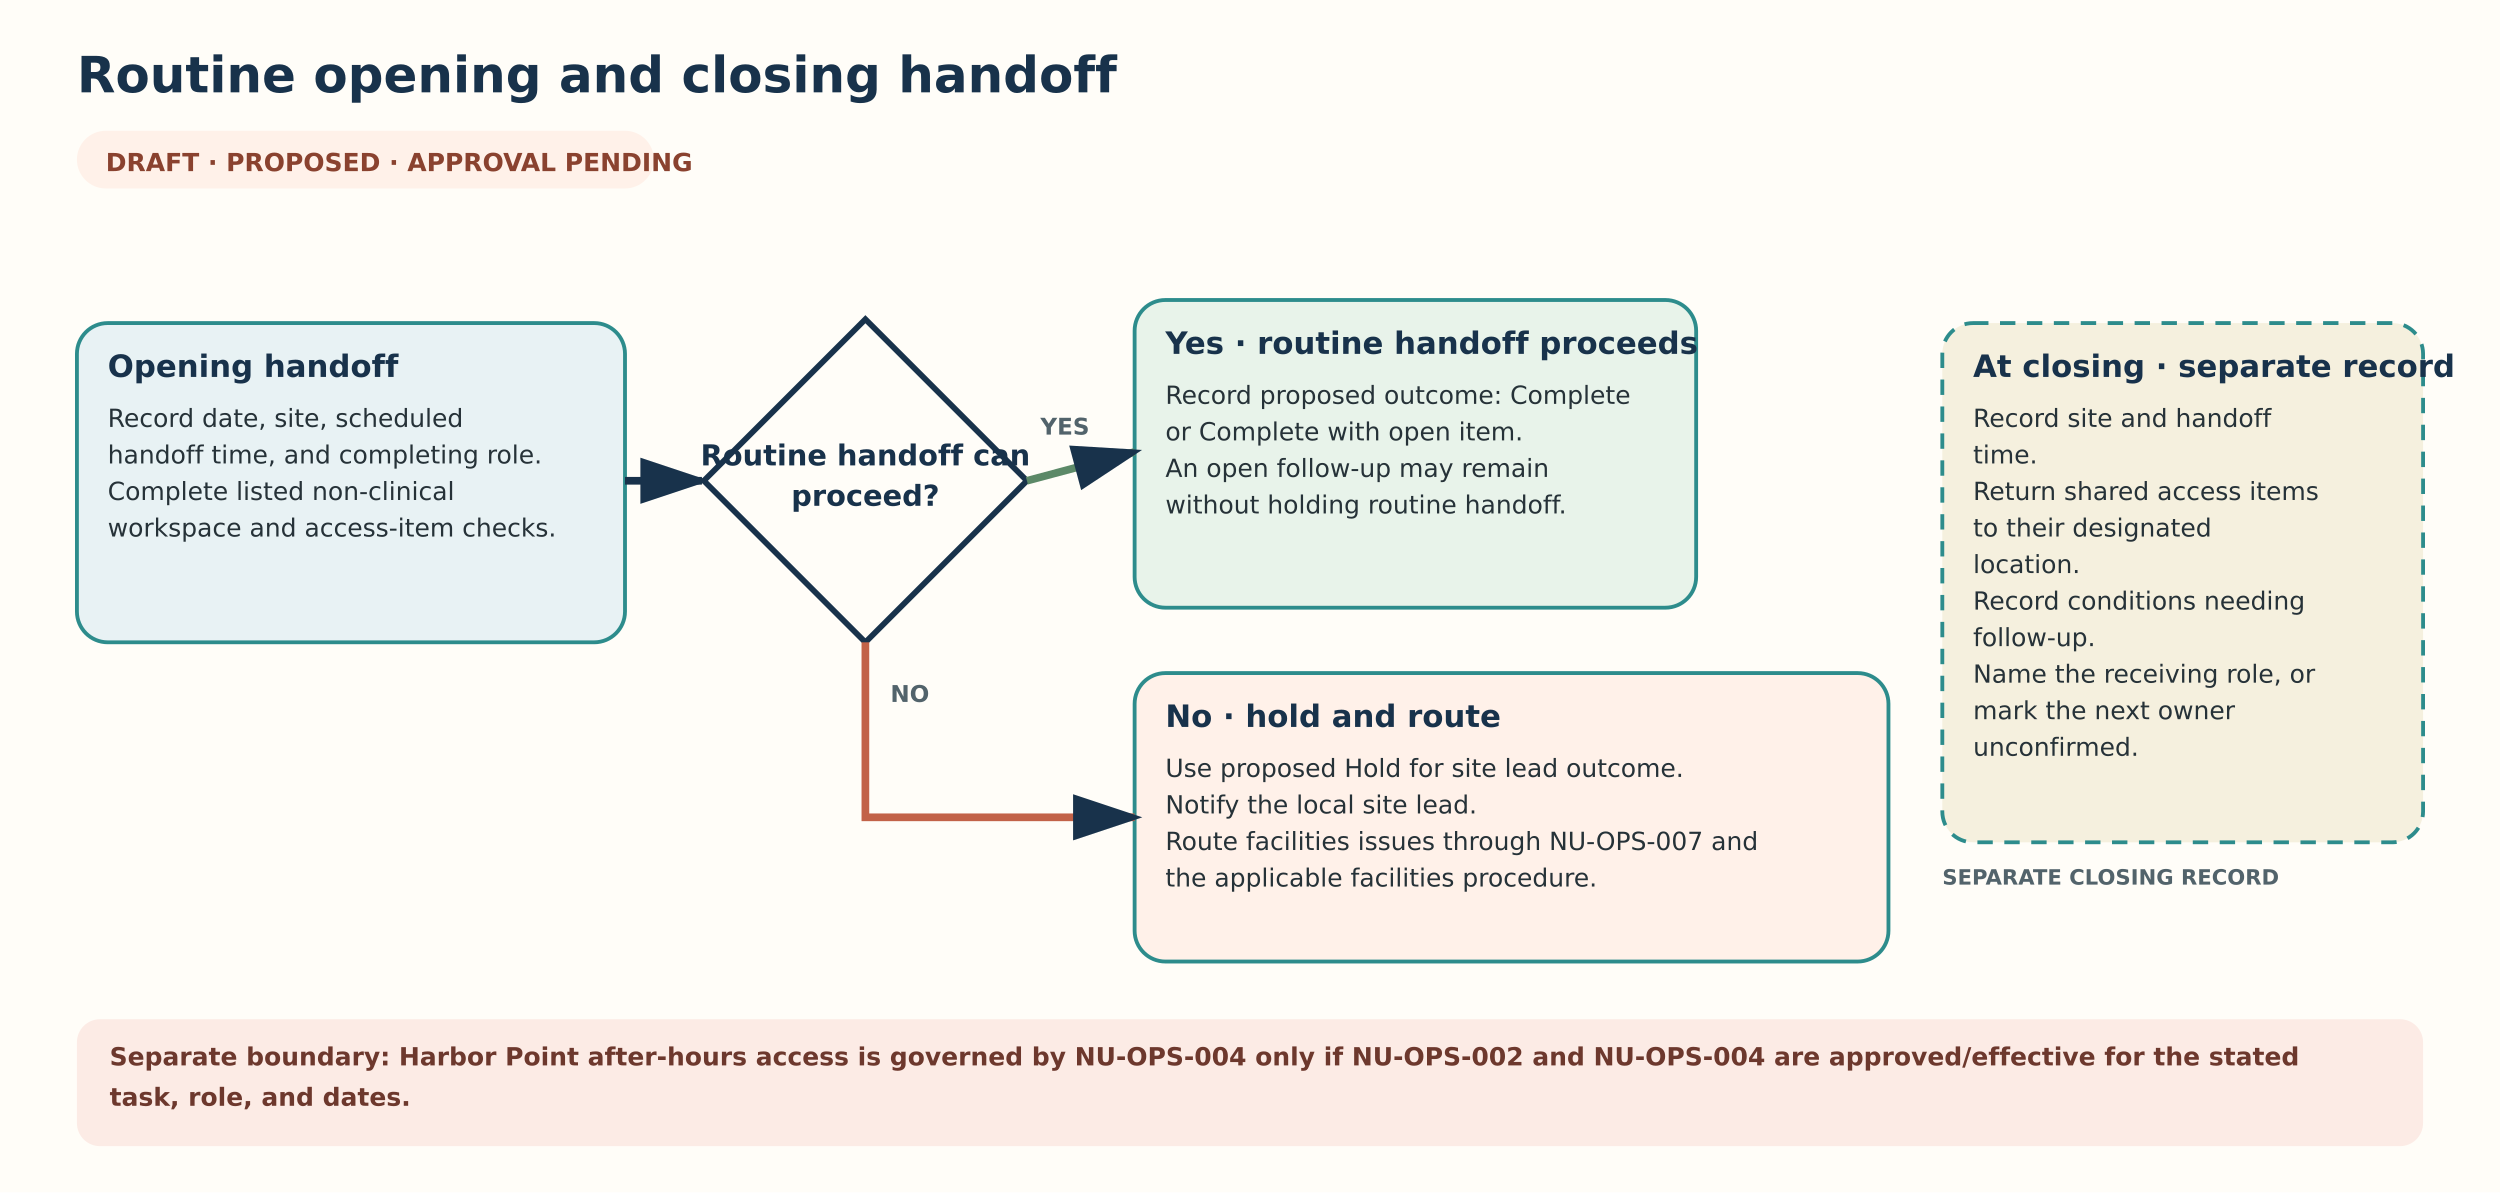
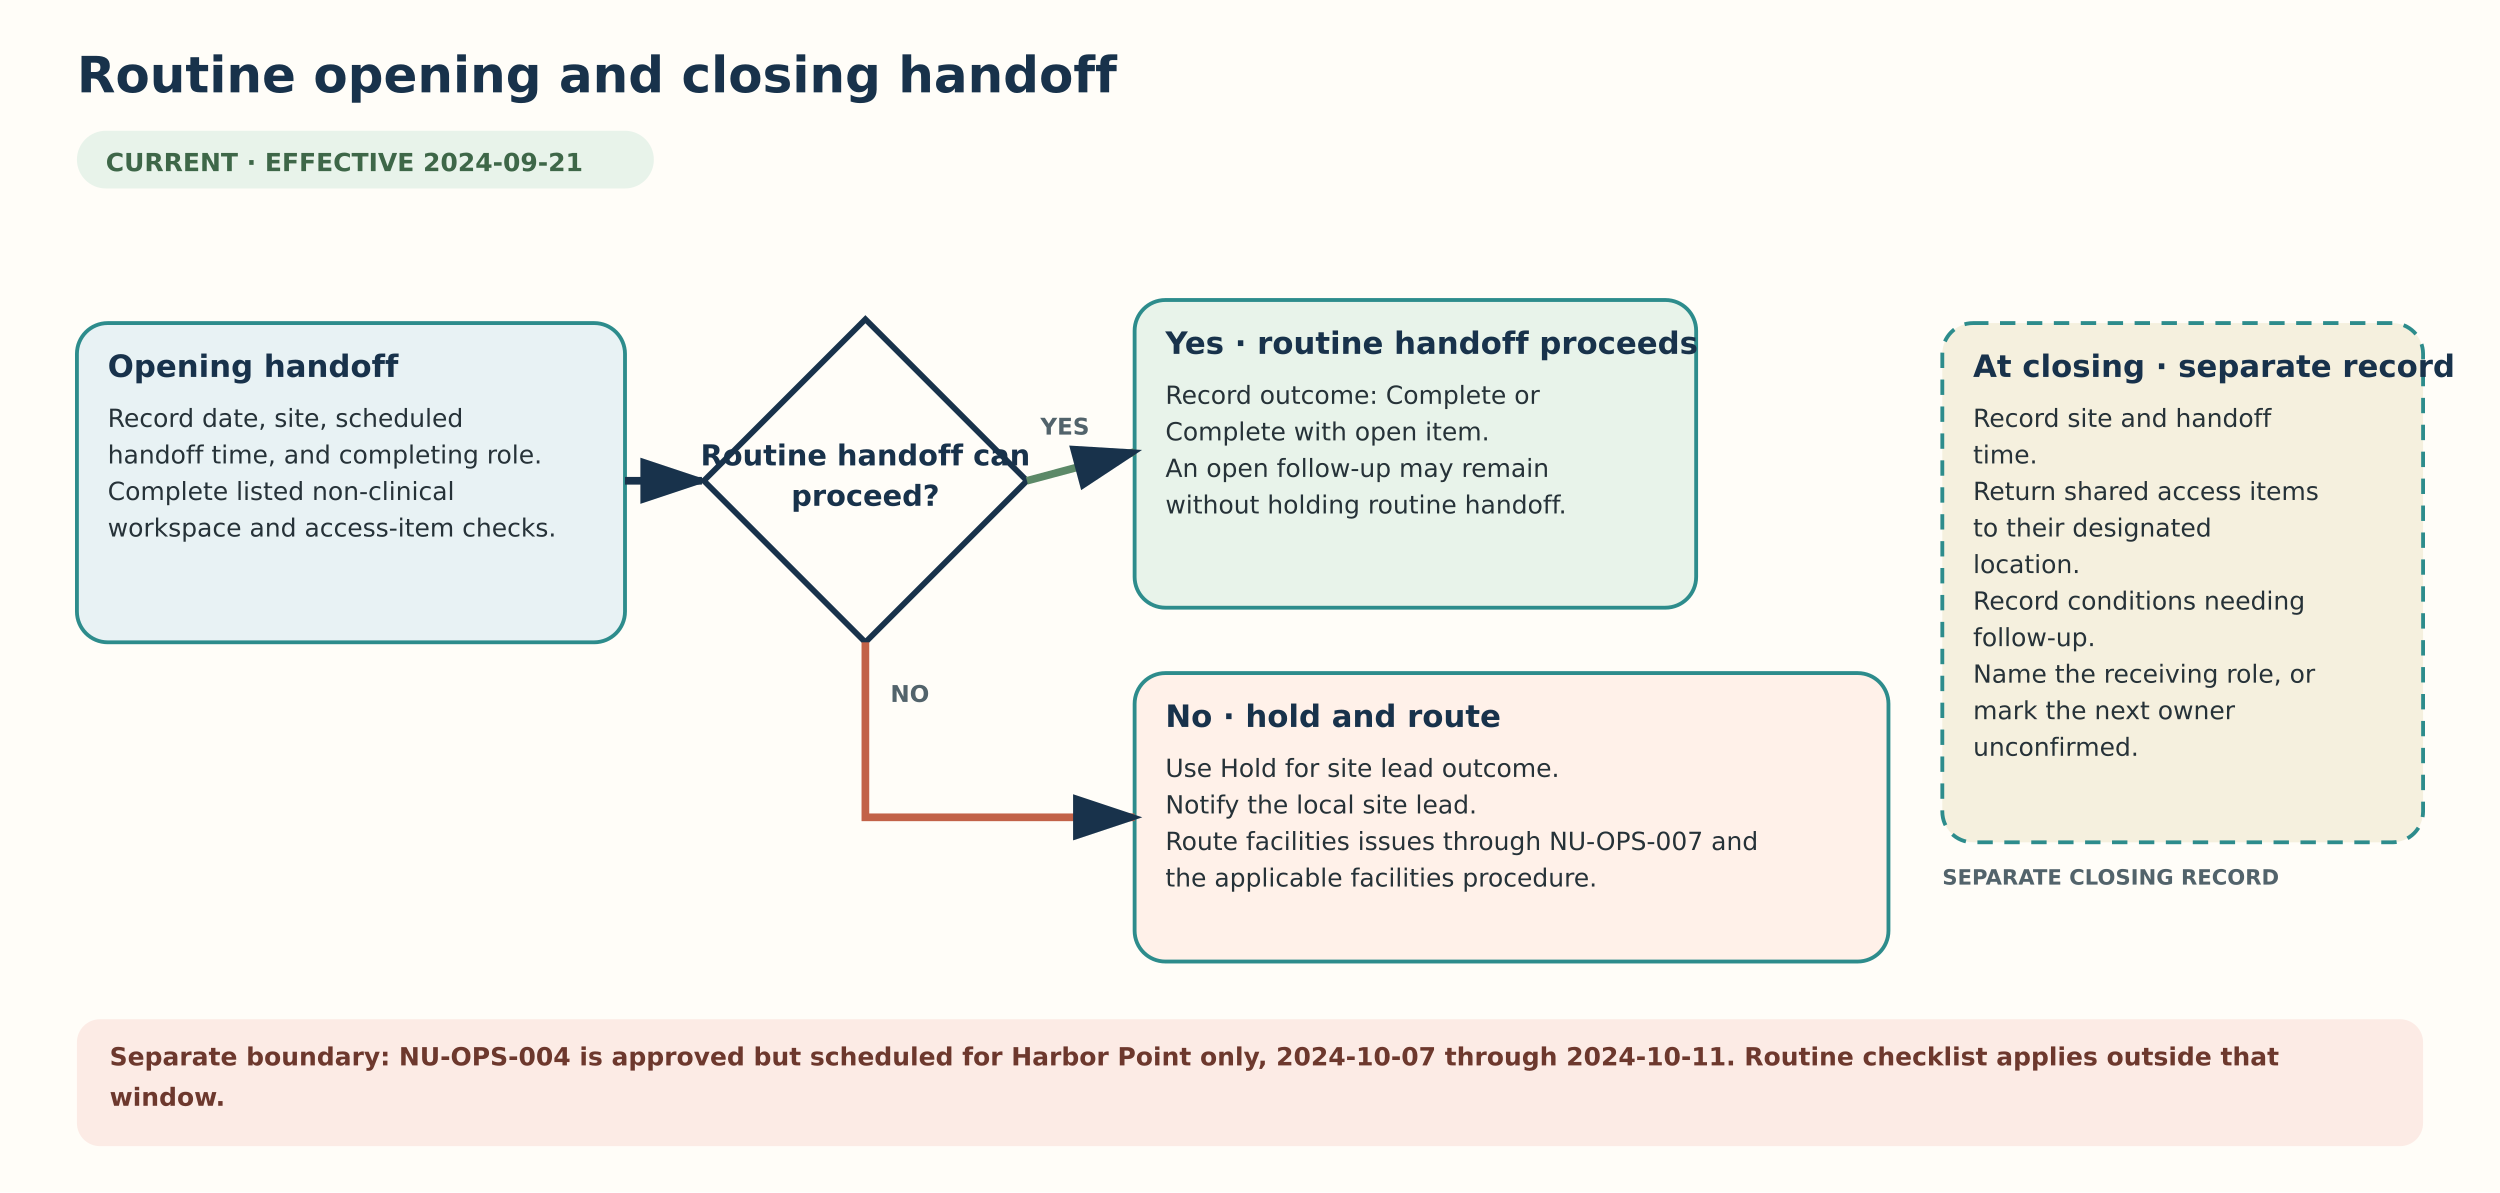
<svg xmlns="http://www.w3.org/2000/svg" width="1300" height="620" viewBox="0 0 1300 620" role="img" aria-labelledby="title desc">
  <rect x="0" y="0" width="100%" height="100%" fill="#FFFDF8" />
  <text x="40" y="48" font-family="DejaVu Sans, sans-serif" font-size="26" font-weight="700" fill="#18324B">Routine opening and closing handoff</text>
-   <rect x="40" y="68" width="300" height="30" rx="15" fill="#FFF1E9" />
-   <text x="55" y="89" font-family="DejaVu Sans, sans-serif" font-size="13" font-weight="700" fill="#8A422F">DRAFT · PROPOSED · APPROVAL PENDING</text>
+   <rect x="40" y="68" width="300" height="30" rx="15" fill="#E8F3EA" />
+   <text x="55" y="89" font-family="DejaVu Sans, sans-serif" font-size="13" font-weight="700" fill="#3E6748">CURRENT · EFFECTIVE 2024-09-21</text>
  <rect x="40" y="168" width="285" height="166" rx="16" fill="#E8F2F4" stroke="#2D8C8C" stroke-width="2" />
  <text x="56" y="196" font-family="DejaVu Sans, sans-serif" font-size="16" font-weight="700" fill="#18324B">Opening handoff</text>
  <text x="56" y="222" font-family="DejaVu Sans, sans-serif" font-size="13" font-weight="400" fill="#263238">Record date, site, scheduled</text>
  <text x="56" y="241" font-family="DejaVu Sans, sans-serif" font-size="13" font-weight="400" fill="#263238">handoff time, and completing role.</text>
  <text x="56" y="260" font-family="DejaVu Sans, sans-serif" font-size="13" font-weight="400" fill="#263238">Complete listed non-clinical</text>
  <text x="56" y="279" font-family="DejaVu Sans, sans-serif" font-size="13" font-weight="400" fill="#263238">workspace and access-item checks.</text>
  <rect x="590" y="156" width="292" height="160" rx="16" fill="#E8F3EA" stroke="#2D8C8C" stroke-width="2" />
  <text x="606" y="184" font-family="DejaVu Sans, sans-serif" font-size="16" font-weight="700" fill="#18324B">Yes · routine handoff proceeds</text>
-   <text x="606" y="210" font-family="DejaVu Sans, sans-serif" font-size="13" font-weight="400" fill="#263238">Record proposed outcome: Complete</text>
-   <text x="606" y="229" font-family="DejaVu Sans, sans-serif" font-size="13" font-weight="400" fill="#263238">or Complete with open item.</text>
+   <text x="606" y="210" font-family="DejaVu Sans, sans-serif" font-size="13" font-weight="400" fill="#263238">Record outcome: Complete or</text>
+   <text x="606" y="229" font-family="DejaVu Sans, sans-serif" font-size="13" font-weight="400" fill="#263238">Complete with open item.</text>
  <text x="606" y="248" font-family="DejaVu Sans, sans-serif" font-size="13" font-weight="400" fill="#263238">An open follow-up may remain</text>
  <text x="606" y="267" font-family="DejaVu Sans, sans-serif" font-size="13" font-weight="400" fill="#263238">without holding routine handoff.</text>
  <rect x="590" y="350" width="392" height="150" rx="16" fill="#FFF1E9" stroke="#2D8C8C" stroke-width="2" />
  <text x="606" y="378" font-family="DejaVu Sans, sans-serif" font-size="16" font-weight="700" fill="#18324B">No · hold and route</text>
-   <text x="606" y="404" font-family="DejaVu Sans, sans-serif" font-size="13" font-weight="400" fill="#263238">Use proposed Hold for site lead outcome.</text>
+   <text x="606" y="404" font-family="DejaVu Sans, sans-serif" font-size="13" font-weight="400" fill="#263238">Use Hold for site lead outcome.</text>
  <text x="606" y="423" font-family="DejaVu Sans, sans-serif" font-size="13" font-weight="400" fill="#263238">Notify the local site lead.</text>
  <text x="606" y="442" font-family="DejaVu Sans, sans-serif" font-size="13" font-weight="400" fill="#263238">Route facilities issues through NU-OPS-007 and</text>
  <text x="606" y="461" font-family="DejaVu Sans, sans-serif" font-size="13" font-weight="400" fill="#263238">the applicable facilities procedure.</text>
  <rect x="1010" y="168" width="250" height="270" rx="16" fill="#F5F0DE" stroke="#2D8C8C" stroke-width="2" stroke-dasharray="8 6" />
  <text x="1026" y="196" font-family="DejaVu Sans, sans-serif" font-size="16" font-weight="700" fill="#18324B">At closing · separate record</text>
  <text x="1026" y="222" font-family="DejaVu Sans, sans-serif" font-size="13" font-weight="400" fill="#263238">Record site and handoff</text>
  <text x="1026" y="241" font-family="DejaVu Sans, sans-serif" font-size="13" font-weight="400" fill="#263238">time.</text>
  <text x="1026" y="260" font-family="DejaVu Sans, sans-serif" font-size="13" font-weight="400" fill="#263238">Return shared access items</text>
  <text x="1026" y="279" font-family="DejaVu Sans, sans-serif" font-size="13" font-weight="400" fill="#263238">to their designated</text>
  <text x="1026" y="298" font-family="DejaVu Sans, sans-serif" font-size="13" font-weight="400" fill="#263238">location.</text>
  <text x="1026" y="317" font-family="DejaVu Sans, sans-serif" font-size="13" font-weight="400" fill="#263238">Record conditions needing</text>
  <text x="1026" y="336" font-family="DejaVu Sans, sans-serif" font-size="13" font-weight="400" fill="#263238">follow-up.</text>
  <text x="1026" y="355" font-family="DejaVu Sans, sans-serif" font-size="13" font-weight="400" fill="#263238">Name the receiving role, or</text>
  <text x="1026" y="374" font-family="DejaVu Sans, sans-serif" font-size="13" font-weight="400" fill="#263238">mark the next owner</text>
  <text x="1026" y="393" font-family="DejaVu Sans, sans-serif" font-size="13" font-weight="400" fill="#263238">unconfirmed.</text>
  <path d="M325 250 L365 250" stroke="#18324B" stroke-width="4" fill="none" marker-end="url(#arrow)" />
  <polygon points="450,166 534,250 450,334 366,250" fill="#FFFDF8" stroke="#18324B" stroke-width="3" />
  <path d="M534 250 L590 235" stroke="#5C8968" stroke-width="4" fill="none" marker-end="url(#arrow)" />
  <text x="541" y="226" font-family="DejaVu Sans, sans-serif" font-size="12" font-weight="700" fill="#52636B">YES</text>
  <path d="M450 334 L450 425 L590 425" stroke="#C26248" stroke-width="4" fill="none" marker-end="url(#arrow)" />
  <text x="463" y="365" font-family="DejaVu Sans, sans-serif" font-size="12" font-weight="700" fill="#52636B">NO</text>
  <text x="1010" y="460" font-family="DejaVu Sans, sans-serif" font-size="11" font-weight="700" fill="#52636B">SEPARATE CLOSING RECORD</text>
  <text x="450" y="242" font-family="DejaVu Sans, sans-serif" font-size="15" font-weight="700" fill="#18324B" text-anchor="middle">Routine handoff can</text>
  <text x="450" y="263" font-family="DejaVu Sans, sans-serif" font-size="15" font-weight="700" fill="#18324B" text-anchor="middle">proceed?</text>
  <rect x="40" y="530" width="1220" height="66" rx="12" fill="#FCEBE5" />
-   <text x="57" y="554" font-family="DejaVu Sans, sans-serif" font-size="13" font-weight="700" fill="#6D382D">Separate boundary: Harbor Point after-hours access is governed by NU-OPS-004 only if NU-OPS-002 and NU-OPS-004 are approved/effective for the stated</text>
-   <text x="57" y="575" font-family="DejaVu Sans, sans-serif" font-size="13" font-weight="700" fill="#6D382D">task, role, and dates.</text>
+   <text x="57" y="554" font-family="DejaVu Sans, sans-serif" font-size="13" font-weight="700" fill="#6D382D">Separate boundary: NU-OPS-004 is approved but scheduled for Harbor Point only, 2024-10-07 through 2024-10-11. Routine checklist applies outside that</text>
+   <text x="57" y="575" font-family="DejaVu Sans, sans-serif" font-size="13" font-weight="700" fill="#6D382D">window.</text>
  <defs>
    <marker id="arrow" markerWidth="10" markerHeight="10" refX="8" refY="3" orient="auto">
      <path d="M0,0 L0,6 L9,3 z" fill="#18324B" />
    </marker>
  </defs>
</svg>
